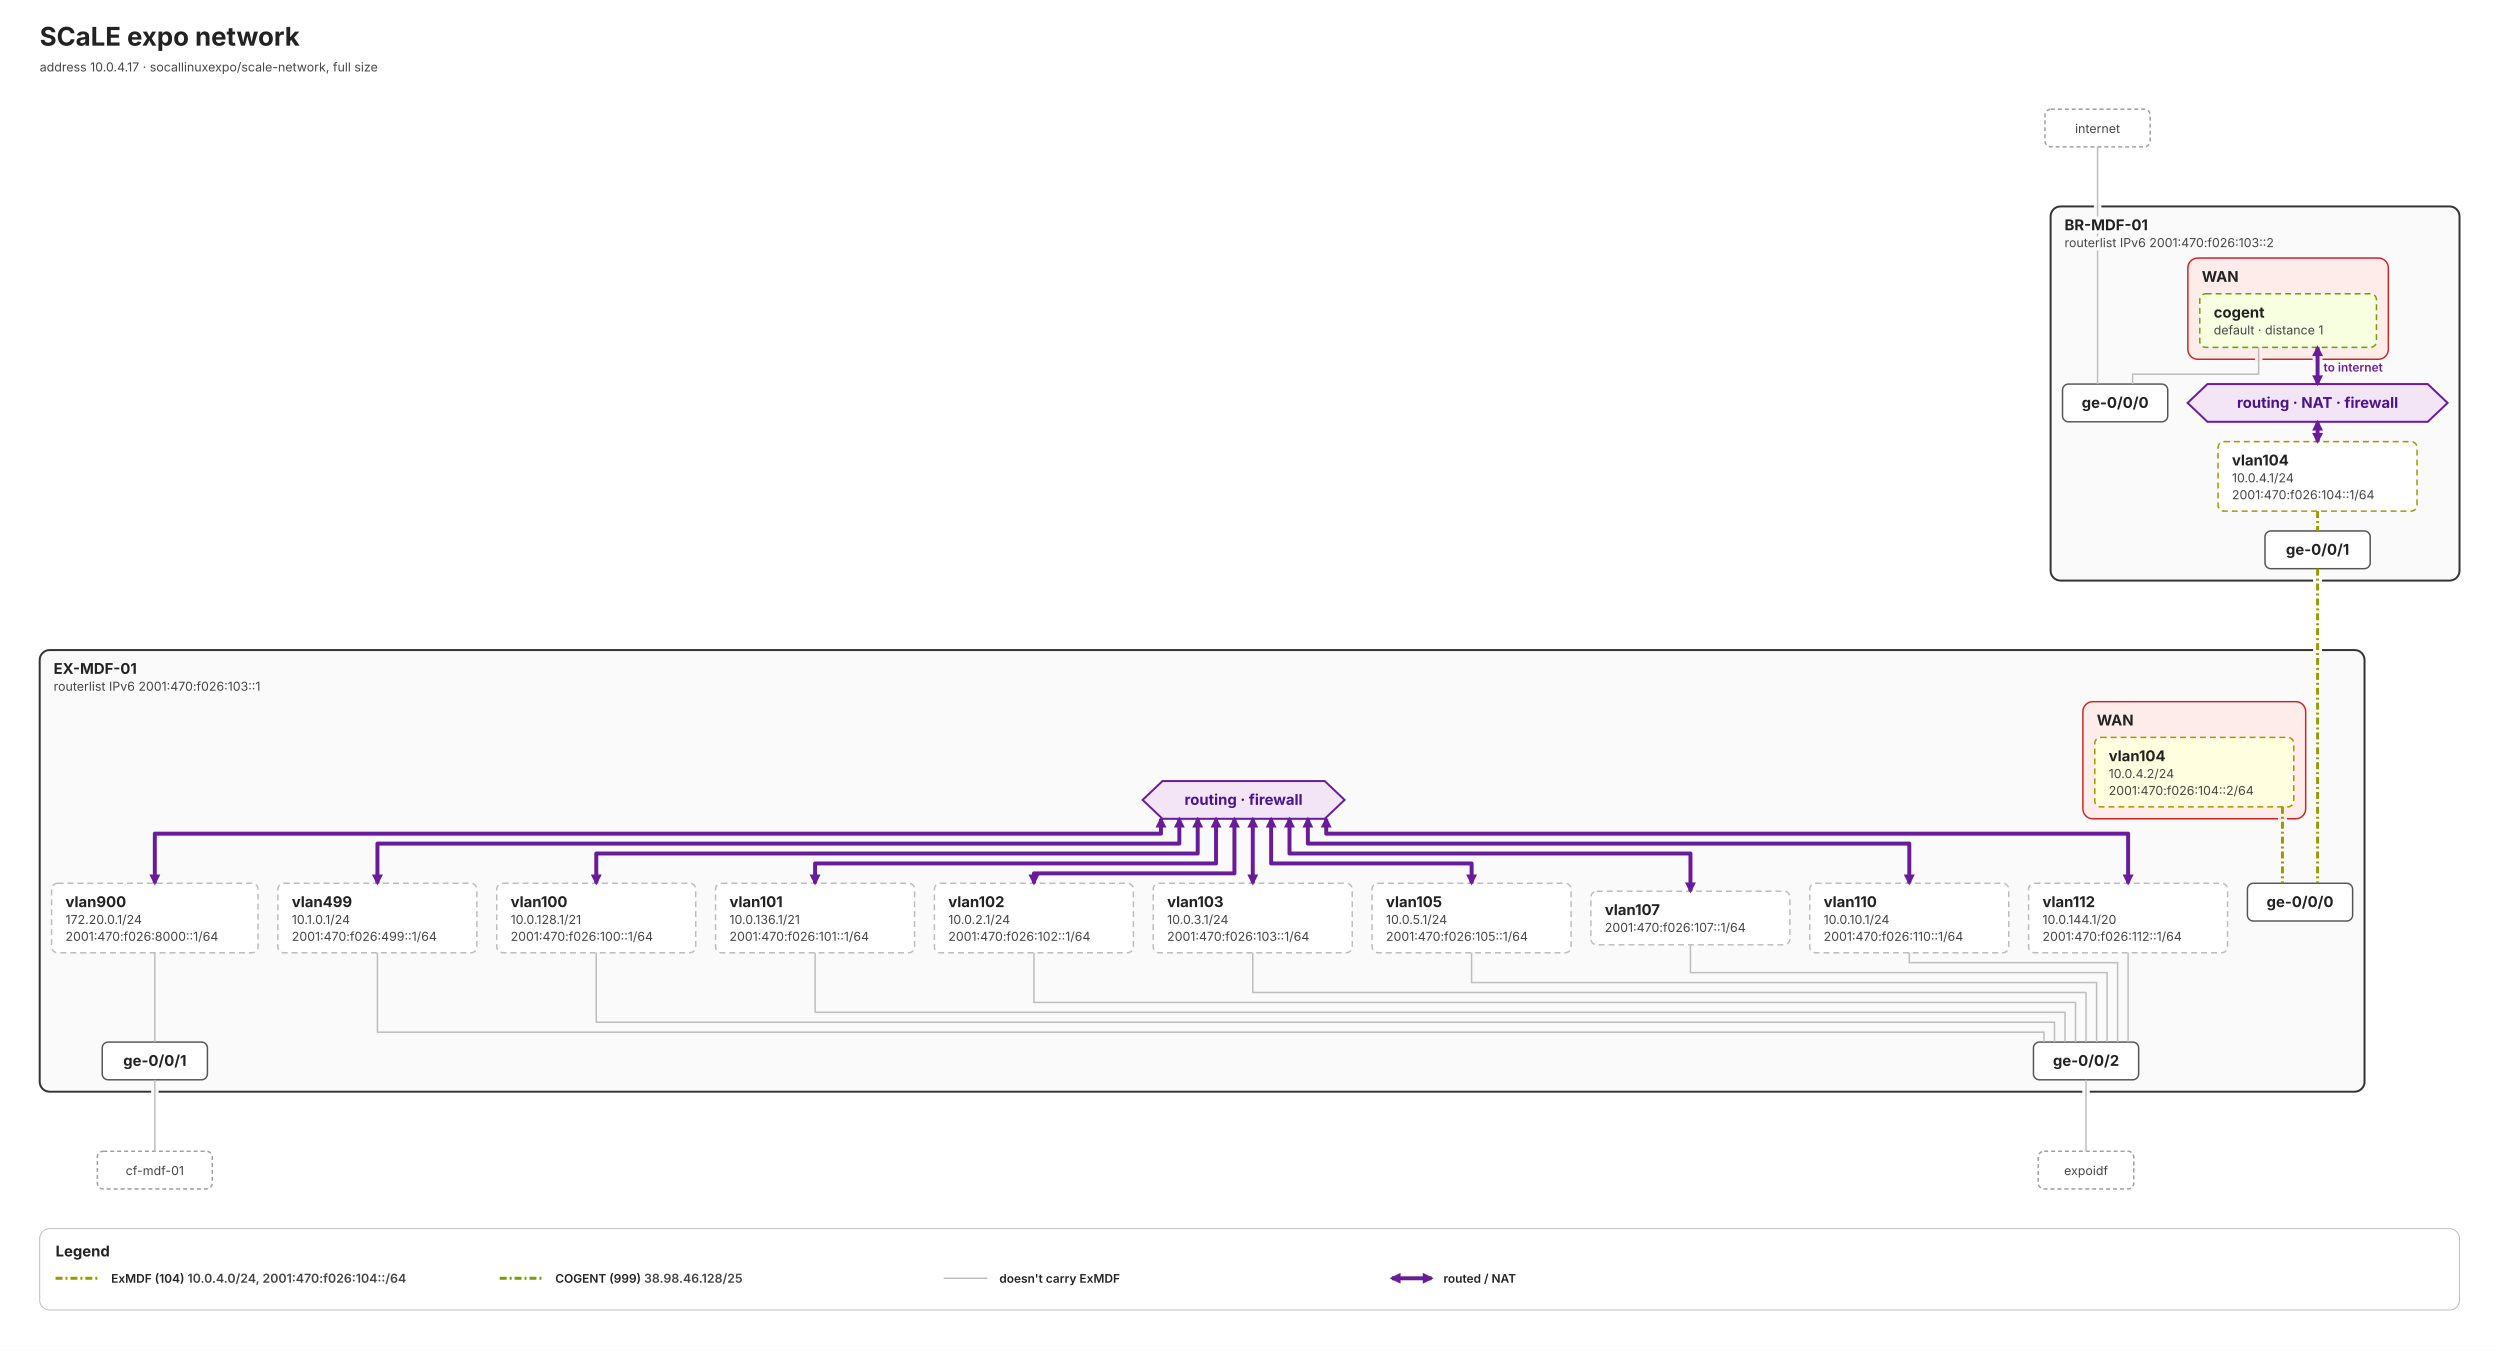
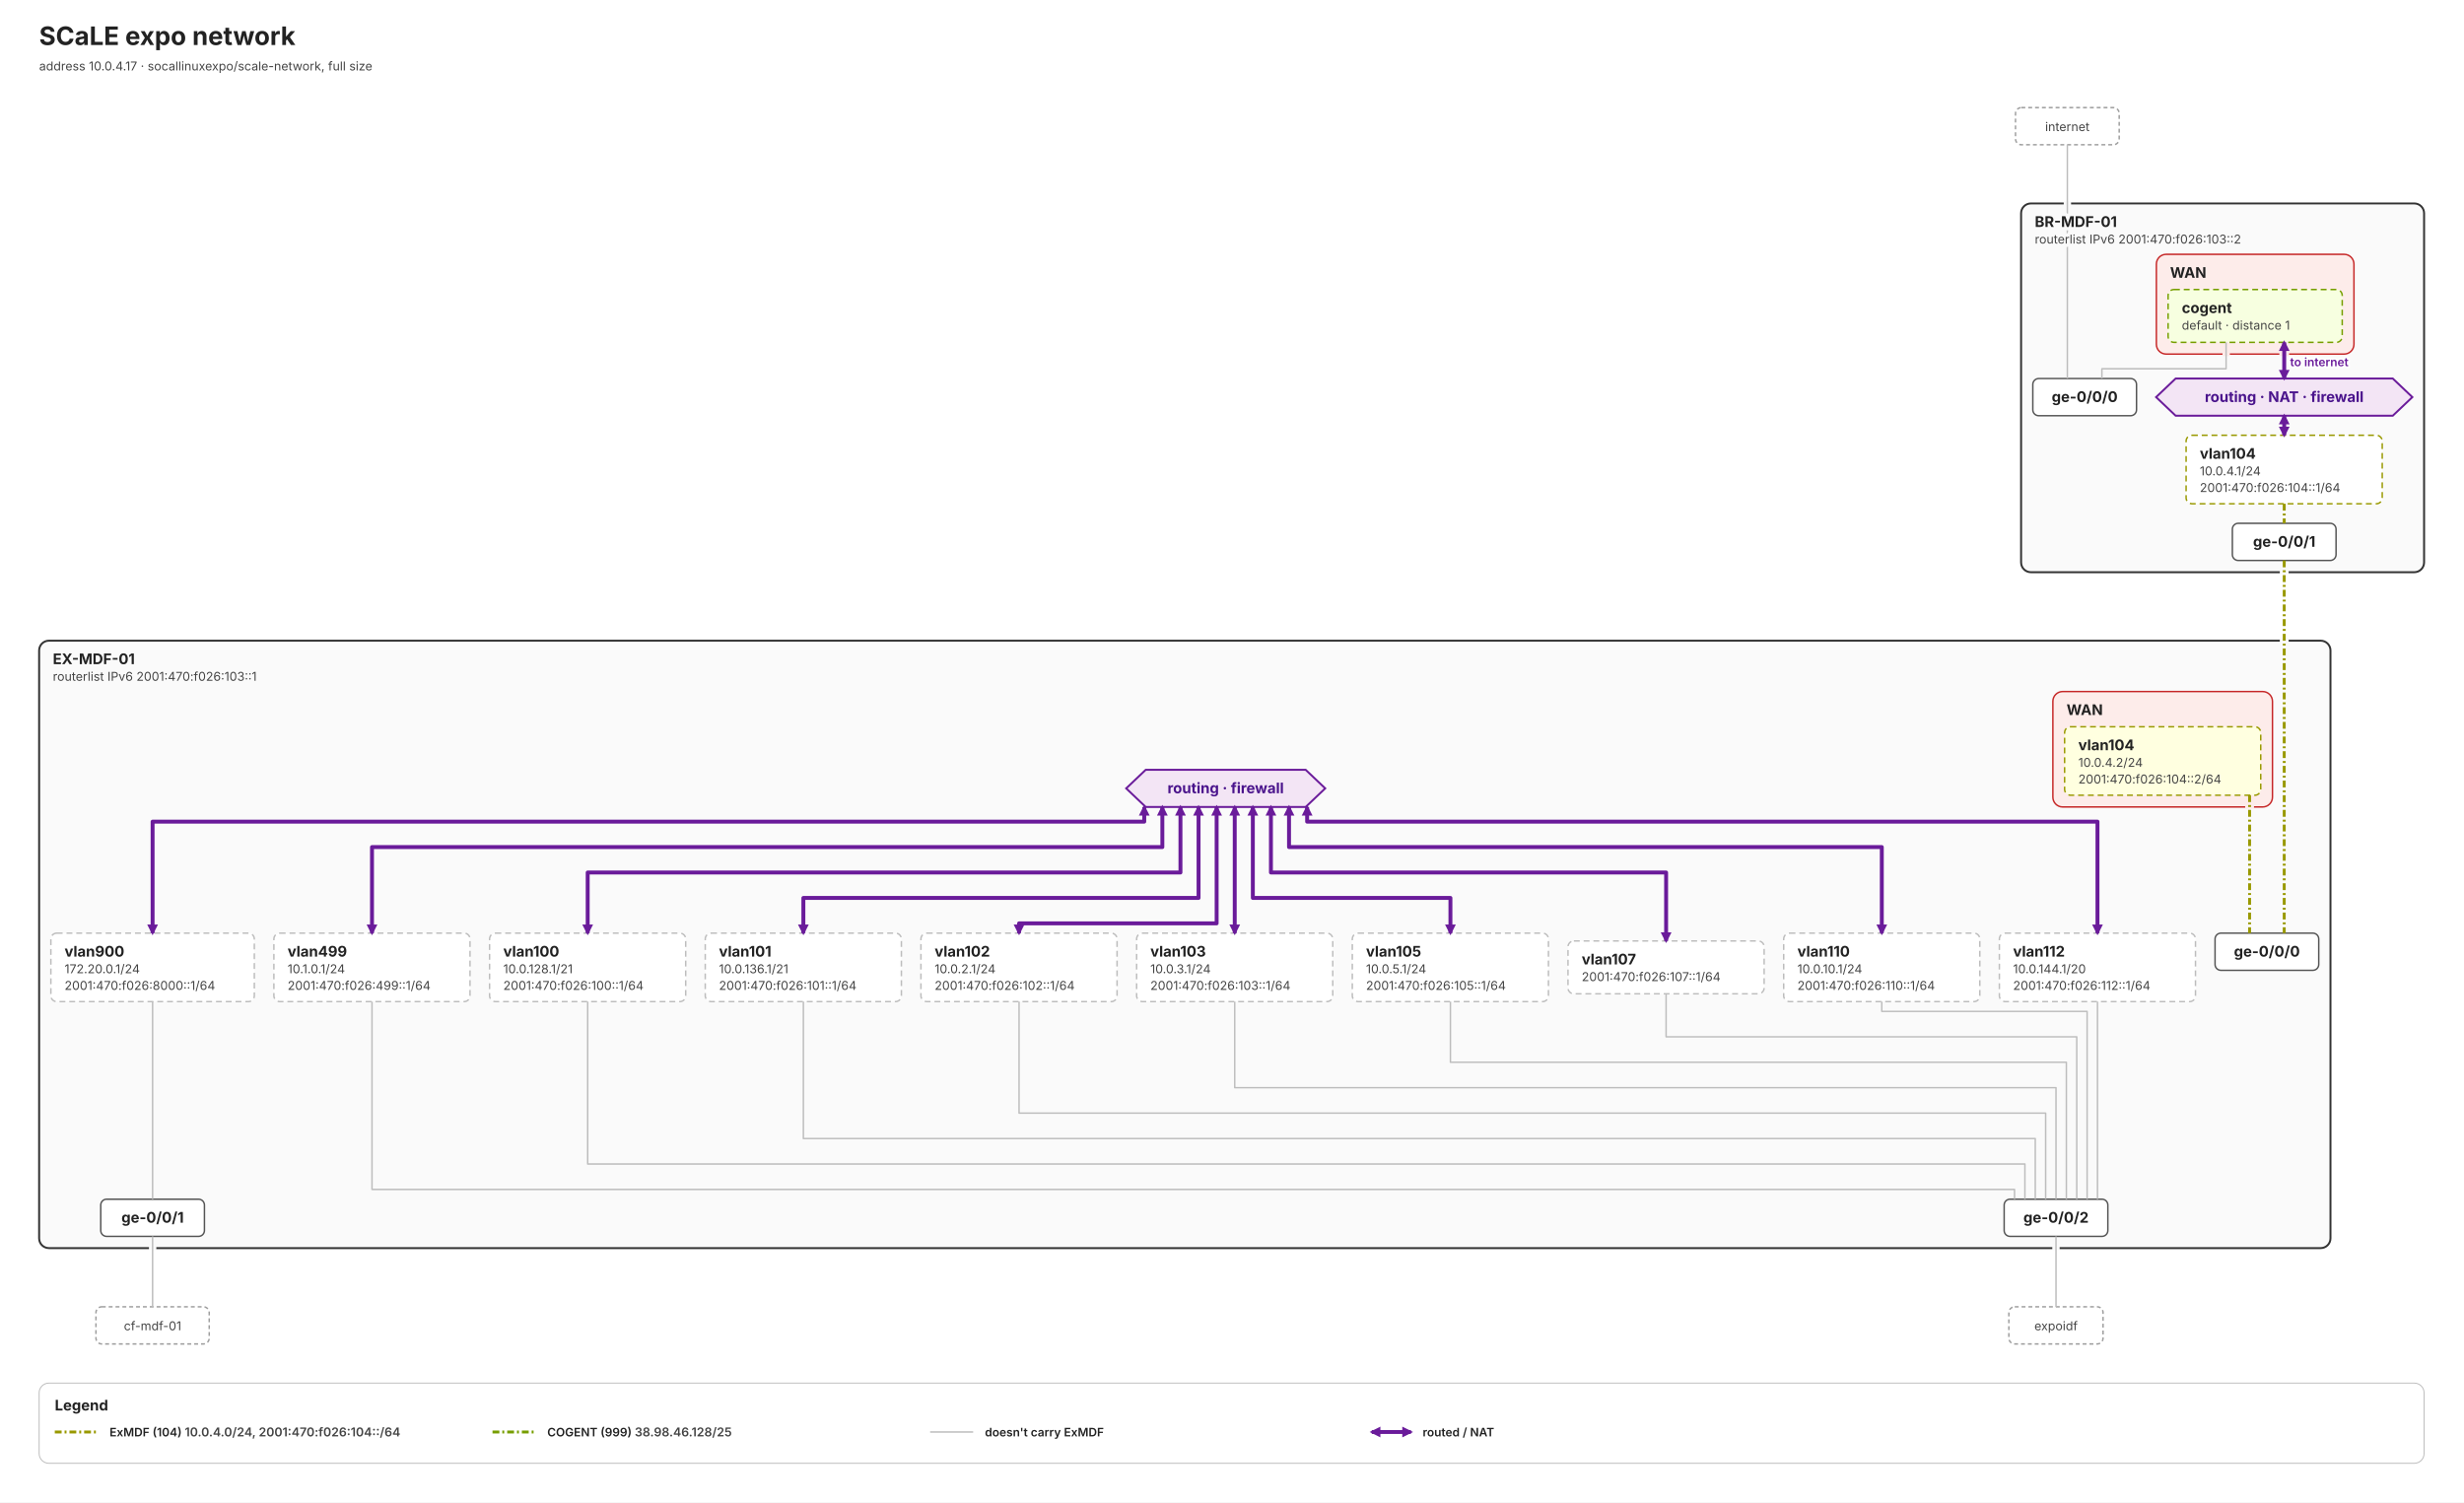
- <svg xmlns="http://www.w3.org/2000/svg" width="2519" height="1360" viewBox="0 0 2519 1360" font-family="Inter, 'DejaVu Sans', Arial, sans-serif" font-size="14" fill="#222">
+ <svg xmlns="http://www.w3.org/2000/svg" width="2519" height="1536" viewBox="0 0 2519 1536" font-family="Inter, 'DejaVu Sans', Arial, sans-serif" font-size="14" fill="#222">
  <defs>
    <marker id="ap" viewBox="0 0 10 10" refX="8" refY="5" markerWidth="2.75" markerHeight="2.75" orient="auto-start-reverse">
      <path d="M0,0 L10,5 L0,10 z" fill="#6A1B9A" />
    </marker>
    <marker id="ab" viewBox="0 0 10 10" refX="9" refY="5" markerWidth="5.5" markerHeight="5.5" orient="auto">
      <path d="M0,0 L10,5 L0,10 z" fill="#1565C0" />
    </marker>
    <style>.h{font-weight:700;font-size:15px}.s{font-size:12.5px;fill:#444}.t{font-size:12px;font-weight:600}</style>
  </defs>
-   <rect width="2519" height="1360" fill="#fff" />
+   <rect width="2519" height="1536" fill="#fff" />
  <text x="40" y="46" font-size="26" font-weight="700">SCaLE expo network</text>
  <text x="40" y="72" class="s" font-size="14">address 10.0.4.17 · socallinuxexpo/scale-network, full size</text>
  <rect x="2060.5" y="110" width="106" height="38" rx="6" fill="#fff" stroke="#9E9E9E" stroke-width="1.5" stroke-dasharray="4 3" />
  <rect x="2066.2" y="208" width="412" height="377" rx="10" fill="#FAFAFA" stroke="#333" stroke-width="2" />
  <rect x="2109.8" y="206" width="7.5" height="4" fill="#FAFAFA" />
  <rect x="2330.7" y="583" width="9" height="4" fill="#FAFAFA" />
  <rect x="2204.5" y="260" width="202" height="102" rx="10" fill="#FDECEA" stroke="#C62828" stroke-width="1.5" />
  <rect x="2272.1" y="360" width="7.5" height="4" fill="#FDECEA" />
  <rect x="2330.2" y="360" width="10" height="4" fill="#FDECEA" />
  <rect x="2216.5" y="296" width="178" height="54" rx="6" fill="#F7FFE0" stroke="#779E00" stroke-width="1.5" stroke-dasharray="6 4" />
  <polygon points="2204.2,406 2224.2,387 2446.2,387 2466.2,406 2446.2,425 2224.2,425" fill="#F3E5F5" stroke="#6A1B9A" stroke-width="2" />
  <rect x="2078.2" y="387" width="106" height="38" rx="6" fill="#fff" stroke="#555" stroke-width="1.5" />
  <rect x="2282.2" y="535" width="106" height="38" rx="6" fill="#fff" stroke="#555" stroke-width="1.5" />
  <rect x="2234.9" y="445" width="200.5" height="70" rx="6" fill="#fff" stroke="#999900" stroke-width="1.5" stroke-dasharray="6 4" />
-   <rect x="40" y="655" width="2342.5" height="445" rx="10" fill="#FAFAFA" stroke="#333" stroke-width="2" />
+   <rect x="40" y="655" width="2342.5" height="621" rx="10" fill="#FAFAFA" stroke="#333" stroke-width="2" />
  <rect x="2330.7" y="653" width="9" height="4" fill="#FAFAFA" />
-   <rect x="152.3" y="1098" width="7.5" height="4" fill="#FAFAFA" />
-   <rect x="2098.1" y="1098" width="7.5" height="4" fill="#FAFAFA" />
+   <rect x="152.3" y="1274" width="7.5" height="4" fill="#FAFAFA" />
+   <rect x="2098.1" y="1274" width="7.5" height="4" fill="#FAFAFA" />
  <rect x="2098.7" y="707" width="224.5" height="118" rx="10" fill="#FDECEA" stroke="#C62828" stroke-width="1.5" />
  <rect x="2295.3" y="823" width="9" height="4" fill="#FDECEA" />
  <rect x="2110.7" y="743" width="200.5" height="70" rx="6" fill="#FFFFE0" stroke="#999900" stroke-width="1.5" stroke-dasharray="6 4" />
  <polygon points="1151.3,806 1171.3,787 1334.8,787 1354.8,806 1334.8,825 1171.3,825" fill="#F3E5F5" stroke="#6A1B9A" stroke-width="2" />
-   <rect x="2264.5" y="890" width="106" height="38" rx="6" fill="#fff" stroke="#555" stroke-width="1.5" />
-   <rect x="103" y="1050" width="106" height="38" rx="6" fill="#fff" stroke="#555" stroke-width="1.5" />
-   <rect x="2048.9" y="1050" width="106" height="38" rx="6" fill="#fff" stroke="#555" stroke-width="1.5" />
-   <rect x="52" y="890" width="208" height="70" rx="6" fill="#fff" stroke="#BDBDBD" stroke-width="1.5" stroke-dasharray="6 4" />
-   <rect x="1162" y="890" width="200.5" height="70" rx="6" fill="#fff" stroke="#BDBDBD" stroke-width="1.5" stroke-dasharray="6 4" />
-   <rect x="500.5" y="890" width="200.5" height="70" rx="6" fill="#fff" stroke="#BDBDBD" stroke-width="1.5" stroke-dasharray="6 4" />
-   <rect x="721" y="890" width="200.5" height="70" rx="6" fill="#fff" stroke="#BDBDBD" stroke-width="1.5" stroke-dasharray="6 4" />
-   <rect x="1823.5" y="890" width="200.5" height="70" rx="6" fill="#fff" stroke="#BDBDBD" stroke-width="1.5" stroke-dasharray="6 4" />
-   <rect x="941.5" y="890" width="200.5" height="70" rx="6" fill="#fff" stroke="#BDBDBD" stroke-width="1.5" stroke-dasharray="6 4" />
-   <rect x="1382.5" y="890" width="200.5" height="70" rx="6" fill="#fff" stroke="#BDBDBD" stroke-width="1.5" stroke-dasharray="6 4" />
-   <rect x="1603" y="898" width="200.5" height="54" rx="6" fill="#fff" stroke="#BDBDBD" stroke-width="1.5" stroke-dasharray="6 4" />
-   <rect x="2044" y="890" width="200.5" height="70" rx="6" fill="#fff" stroke="#BDBDBD" stroke-width="1.5" stroke-dasharray="6 4" />
-   <rect x="280" y="890" width="200.5" height="70" rx="6" fill="#fff" stroke="#BDBDBD" stroke-width="1.5" stroke-dasharray="6 4" />
-   <rect x="98.1" y="1160" width="115.8" height="38" rx="6" fill="#fff" stroke="#9E9E9E" stroke-width="1.5" stroke-dasharray="4 3" />
-   <rect x="2053.7" y="1160" width="96.3" height="38" rx="6" fill="#fff" stroke="#9E9E9E" stroke-width="1.5" stroke-dasharray="4 3" />
+   <rect x="2264.5" y="954" width="106" height="38" rx="6" fill="#fff" stroke="#555" stroke-width="1.5" />
+   <rect x="103" y="1226" width="106" height="38" rx="6" fill="#fff" stroke="#555" stroke-width="1.5" />
+   <rect x="2048.9" y="1226" width="106" height="38" rx="6" fill="#fff" stroke="#555" stroke-width="1.5" />
+   <rect x="52" y="954" width="208" height="70" rx="6" fill="#fff" stroke="#BDBDBD" stroke-width="1.5" stroke-dasharray="6 4" />
+   <rect x="1162" y="954" width="200.5" height="70" rx="6" fill="#fff" stroke="#BDBDBD" stroke-width="1.5" stroke-dasharray="6 4" />
+   <rect x="500.5" y="954" width="200.5" height="70" rx="6" fill="#fff" stroke="#BDBDBD" stroke-width="1.5" stroke-dasharray="6 4" />
+   <rect x="721" y="954" width="200.5" height="70" rx="6" fill="#fff" stroke="#BDBDBD" stroke-width="1.5" stroke-dasharray="6 4" />
+   <rect x="1823.5" y="954" width="200.5" height="70" rx="6" fill="#fff" stroke="#BDBDBD" stroke-width="1.5" stroke-dasharray="6 4" />
+   <rect x="941.5" y="954" width="200.5" height="70" rx="6" fill="#fff" stroke="#BDBDBD" stroke-width="1.5" stroke-dasharray="6 4" />
+   <rect x="1382.5" y="954" width="200.5" height="70" rx="6" fill="#fff" stroke="#BDBDBD" stroke-width="1.5" stroke-dasharray="6 4" />
+   <rect x="1603" y="962" width="200.5" height="54" rx="6" fill="#fff" stroke="#BDBDBD" stroke-width="1.5" stroke-dasharray="6 4" />
+   <rect x="2044" y="954" width="200.5" height="70" rx="6" fill="#fff" stroke="#BDBDBD" stroke-width="1.5" stroke-dasharray="6 4" />
+   <rect x="280" y="954" width="200.5" height="70" rx="6" fill="#fff" stroke="#BDBDBD" stroke-width="1.5" stroke-dasharray="6 4" />
+   <rect x="98.1" y="1336" width="115.8" height="38" rx="6" fill="#fff" stroke="#9E9E9E" stroke-width="1.5" stroke-dasharray="4 3" />
+   <rect x="2053.7" y="1336" width="96.3" height="38" rx="6" fill="#fff" stroke="#9E9E9E" stroke-width="1.5" stroke-dasharray="4 3" />
  <path d="M2113.5,148 L2113.5,387" fill="none" stroke="#BDBDBD" stroke-width="1.5" stroke-linejoin="round" />
-   <path d="M156,1088 L156,1160" fill="none" stroke="#BDBDBD" stroke-width="1.5" stroke-linejoin="round" />
-   <path d="M2101.9,1088 L2101.9,1160" fill="none" stroke="#BDBDBD" stroke-width="1.5" stroke-linejoin="round" />
+   <path d="M156,1264 L156,1336" fill="none" stroke="#BDBDBD" stroke-width="1.5" stroke-linejoin="round" />
+   <path d="M2101.9,1264 L2101.9,1336" fill="none" stroke="#BDBDBD" stroke-width="1.5" stroke-linejoin="round" />
  <path d="M2275.8,350 L2275.8,377 L2148.8,377 L2148.8,387" fill="none" stroke="#BDBDBD" stroke-width="1.5" stroke-linejoin="round" />
-   <path d="M156,960 L156,1050" fill="none" stroke="#BDBDBD" stroke-width="1.5" stroke-linejoin="round" />
-   <path d="M1262.3,960 L1262.3,1000 L2101.9,1000 L2101.9,1050" fill="none" stroke="#BDBDBD" stroke-width="1.5" stroke-linejoin="round" />
-   <path d="M600.8,960 L600.8,1030 L2070.1,1030 L2070.1,1050" fill="none" stroke="#BDBDBD" stroke-width="1.5" stroke-linejoin="round" />
-   <path d="M821.3,960 L821.3,1020 L2080.7,1020 L2080.7,1050" fill="none" stroke="#BDBDBD" stroke-width="1.5" stroke-linejoin="round" />
-   <path d="M1923.8,960 L1923.8,970 L2133.7,970 L2133.7,1050" fill="none" stroke="#BDBDBD" stroke-width="1.5" stroke-linejoin="round" />
-   <path d="M1041.8,960 L1041.8,1010 L2091.3,1010 L2091.3,1050" fill="none" stroke="#BDBDBD" stroke-width="1.5" stroke-linejoin="round" />
-   <path d="M1482.8,960 L1482.8,990 L2112.5,990 L2112.5,1050" fill="none" stroke="#BDBDBD" stroke-width="1.5" stroke-linejoin="round" />
-   <path d="M1703.3,952 L1703.3,980 L2123.1,980 L2123.1,1050" fill="none" stroke="#BDBDBD" stroke-width="1.5" stroke-linejoin="round" />
-   <path d="M2144.3,960 L2144.3,1050" fill="none" stroke="#BDBDBD" stroke-width="1.5" stroke-linejoin="round" />
-   <path d="M380.3,960 L380.3,1040 L2059.5,1040 L2059.5,1050" fill="none" stroke="#BDBDBD" stroke-width="1.5" stroke-linejoin="round" />
-   <path d="M2335.2,573 L2335.2,890" fill="none" stroke="#999900" stroke-width="3" stroke-dasharray="7 3 2 3" stroke-linejoin="round" />
+   <path d="M156,1024 L156,1226" fill="none" stroke="#BDBDBD" stroke-width="1.5" stroke-linejoin="round" />
+   <path d="M1262.3,1024 L1262.3,1112 L2101.9,1112 L2101.9,1226" fill="none" stroke="#BDBDBD" stroke-width="1.5" stroke-linejoin="round" />
+   <path d="M600.8,1024 L600.8,1190 L2070.1,1190 L2070.1,1226" fill="none" stroke="#BDBDBD" stroke-width="1.5" stroke-linejoin="round" />
+   <path d="M821.3,1024 L821.3,1164 L2080.7,1164 L2080.7,1226" fill="none" stroke="#BDBDBD" stroke-width="1.5" stroke-linejoin="round" />
+   <path d="M1923.8,1024 L1923.8,1034 L2133.7,1034 L2133.7,1226" fill="none" stroke="#BDBDBD" stroke-width="1.5" stroke-linejoin="round" />
+   <path d="M1041.8,1024 L1041.8,1138 L2091.3,1138 L2091.3,1226" fill="none" stroke="#BDBDBD" stroke-width="1.5" stroke-linejoin="round" />
+   <path d="M1482.8,1024 L1482.8,1086 L2112.5,1086 L2112.5,1226" fill="none" stroke="#BDBDBD" stroke-width="1.5" stroke-linejoin="round" />
+   <path d="M1703.3,1016 L1703.3,1060 L2123.1,1060 L2123.1,1226" fill="none" stroke="#BDBDBD" stroke-width="1.5" stroke-linejoin="round" />
+   <path d="M2144.3,1024 L2144.3,1226" fill="none" stroke="#BDBDBD" stroke-width="1.5" stroke-linejoin="round" />
+   <path d="M380.3,1024 L380.3,1216 L2059.5,1216 L2059.5,1226" fill="none" stroke="#BDBDBD" stroke-width="1.5" stroke-linejoin="round" />
+   <path d="M2335.2,573 L2335.2,954" fill="none" stroke="#999900" stroke-width="3" stroke-dasharray="7 3 2 3" stroke-linejoin="round" />
  <path d="M2335.2,515 L2335.2,535" fill="none" stroke="#999900" stroke-width="3" stroke-dasharray="7 3 2 3" stroke-linejoin="round" />
-   <path d="M2299.8,813 L2299.8,890" fill="none" stroke="#999900" stroke-width="3" stroke-dasharray="7 3 2 3" stroke-linejoin="round" />
+   <path d="M2299.8,813 L2299.8,954" fill="none" stroke="#999900" stroke-width="3" stroke-dasharray="7 3 2 3" stroke-linejoin="round" />
  <path d="M2335.2,350 L2335.2,387" fill="none" stroke="#6A1B9A" stroke-width="4" stroke-linejoin="round" marker-start="url(#ap)" marker-end="url(#ap)" />
  <path d="M2335.2,425 L2335.2,445" fill="none" stroke="#6A1B9A" stroke-width="4" stroke-linejoin="round" marker-start="url(#ap)" marker-end="url(#ap)" />
-   <path d="M1169.8,825 L1169.8,840 L156,840 L156,890" fill="none" stroke="#6A1B9A" stroke-width="4" stroke-linejoin="round" marker-start="url(#ap)" marker-end="url(#ap)" />
-   <path d="M1262.3,825 L1262.3,890" fill="none" stroke="#6A1B9A" stroke-width="4" stroke-linejoin="round" marker-start="url(#ap)" marker-end="url(#ap)" />
-   <path d="M1206.8,825 L1206.8,860 L600.8,860 L600.8,890" fill="none" stroke="#6A1B9A" stroke-width="4" stroke-linejoin="round" marker-start="url(#ap)" marker-end="url(#ap)" />
-   <path d="M1225.3,825 L1225.3,870 L821.3,870 L821.3,890" fill="none" stroke="#6A1B9A" stroke-width="4" stroke-linejoin="round" marker-start="url(#ap)" marker-end="url(#ap)" />
-   <path d="M1317.8,825 L1317.8,850 L1923.8,850 L1923.8,890" fill="none" stroke="#6A1B9A" stroke-width="4" stroke-linejoin="round" marker-start="url(#ap)" marker-end="url(#ap)" />
-   <path d="M1243.8,825 L1243.8,880 L1041.8,880 L1041.8,890" fill="none" stroke="#6A1B9A" stroke-width="4" stroke-linejoin="round" marker-start="url(#ap)" marker-end="url(#ap)" />
-   <path d="M1280.8,825 L1280.8,870 L1482.8,870 L1482.8,890" fill="none" stroke="#6A1B9A" stroke-width="4" stroke-linejoin="round" marker-start="url(#ap)" marker-end="url(#ap)" />
-   <path d="M1299.3,825 L1299.3,860 L1703.3,860 L1703.3,898" fill="none" stroke="#6A1B9A" stroke-width="4" stroke-linejoin="round" marker-start="url(#ap)" marker-end="url(#ap)" />
-   <path d="M1336.3,825 L1336.3,840 L2144.3,840 L2144.3,890" fill="none" stroke="#6A1B9A" stroke-width="4" stroke-linejoin="round" marker-start="url(#ap)" marker-end="url(#ap)" />
-   <path d="M1188.3,825 L1188.3,850 L380.3,850 L380.3,890" fill="none" stroke="#6A1B9A" stroke-width="4" stroke-linejoin="round" marker-start="url(#ap)" marker-end="url(#ap)" />
+   <path d="M1169.8,825 L1169.8,840 L156,840 L156,954" fill="none" stroke="#6A1B9A" stroke-width="4" stroke-linejoin="round" marker-start="url(#ap)" marker-end="url(#ap)" />
+   <path d="M1262.3,825 L1262.3,954" fill="none" stroke="#6A1B9A" stroke-width="4" stroke-linejoin="round" marker-start="url(#ap)" marker-end="url(#ap)" />
+   <path d="M1206.8,825 L1206.8,892 L600.8,892 L600.8,954" fill="none" stroke="#6A1B9A" stroke-width="4" stroke-linejoin="round" marker-start="url(#ap)" marker-end="url(#ap)" />
+   <path d="M1225.3,825 L1225.3,918 L821.3,918 L821.3,954" fill="none" stroke="#6A1B9A" stroke-width="4" stroke-linejoin="round" marker-start="url(#ap)" marker-end="url(#ap)" />
+   <path d="M1317.8,825 L1317.8,866 L1923.8,866 L1923.8,954" fill="none" stroke="#6A1B9A" stroke-width="4" stroke-linejoin="round" marker-start="url(#ap)" marker-end="url(#ap)" />
+   <path d="M1243.8,825 L1243.8,944 L1041.8,944 L1041.8,954" fill="none" stroke="#6A1B9A" stroke-width="4" stroke-linejoin="round" marker-start="url(#ap)" marker-end="url(#ap)" />
+   <path d="M1280.8,825 L1280.8,918 L1482.8,918 L1482.8,954" fill="none" stroke="#6A1B9A" stroke-width="4" stroke-linejoin="round" marker-start="url(#ap)" marker-end="url(#ap)" />
+   <path d="M1299.3,825 L1299.3,892 L1703.3,892 L1703.3,962" fill="none" stroke="#6A1B9A" stroke-width="4" stroke-linejoin="round" marker-start="url(#ap)" marker-end="url(#ap)" />
+   <path d="M1336.3,825 L1336.3,840 L2144.3,840 L2144.3,954" fill="none" stroke="#6A1B9A" stroke-width="4" stroke-linejoin="round" marker-start="url(#ap)" marker-end="url(#ap)" />
+   <path d="M1188.3,825 L1188.3,866 L380.3,866 L380.3,954" fill="none" stroke="#6A1B9A" stroke-width="4" stroke-linejoin="round" marker-start="url(#ap)" marker-end="url(#ap)" />
  <text x="2113.5" y="134" class="s" text-anchor="middle" stroke="#fff" stroke-width="3" stroke-linejoin="round" paint-order="stroke">internet</text>
  <text x="2080.2" y="232" class="h" stroke="#FAFAFA" stroke-width="7" stroke-linejoin="round" paint-order="stroke">BR-MDF-01</text>
  <text x="2080.2" y="249" class="s" stroke="#FAFAFA" stroke-width="7" stroke-linejoin="round" paint-order="stroke">routerlist IPv6 2001:470:f026:103::2</text>
  <text x="2218.5" y="284" class="h" stroke="#FDECEA" stroke-width="7" stroke-linejoin="round" paint-order="stroke">WAN</text>
  <text x="2230.5" y="320" class="h" stroke="#F7FFE0" stroke-width="3" stroke-linejoin="round" paint-order="stroke">cogent</text>
  <text x="2230.5" y="337" class="s" stroke="#F7FFE0" stroke-width="3" stroke-linejoin="round" paint-order="stroke">default · distance 1</text>
  <text x="2335.2" y="411" class="h" text-anchor="middle" fill="#4A148C" stroke="#F3E5F5" stroke-width="3" stroke-linejoin="round" paint-order="stroke">routing · NAT · firewall</text>
  <text x="2131.2" y="411" class="h" text-anchor="middle" stroke="#fff" stroke-width="3" stroke-linejoin="round" paint-order="stroke">ge-0/0/0</text>
  <text x="2335.2" y="559" class="h" text-anchor="middle" stroke="#fff" stroke-width="3" stroke-linejoin="round" paint-order="stroke">ge-0/0/1</text>
  <text x="2248.9" y="469" class="h" stroke="#fff" stroke-width="3" stroke-linejoin="round" paint-order="stroke">vlan104</text>
  <text x="2248.9" y="486" class="s" stroke="#fff" stroke-width="3" stroke-linejoin="round" paint-order="stroke">10.0.4.1/24</text>
  <text x="2248.9" y="503" class="s" stroke="#fff" stroke-width="3" stroke-linejoin="round" paint-order="stroke">2001:470:f026:104::1/64</text>
  <text x="54" y="679" class="h" stroke="#FAFAFA" stroke-width="7" stroke-linejoin="round" paint-order="stroke">EX-MDF-01</text>
  <text x="54" y="696" class="s" stroke="#FAFAFA" stroke-width="7" stroke-linejoin="round" paint-order="stroke">routerlist IPv6 2001:470:f026:103::1</text>
  <text x="2112.7" y="731" class="h" stroke="#FDECEA" stroke-width="7" stroke-linejoin="round" paint-order="stroke">WAN</text>
  <text x="2124.7" y="767" class="h" stroke="#FFFFE0" stroke-width="3" stroke-linejoin="round" paint-order="stroke">vlan104</text>
  <text x="2124.7" y="784" class="s" stroke="#FFFFE0" stroke-width="3" stroke-linejoin="round" paint-order="stroke">10.0.4.2/24</text>
  <text x="2124.7" y="801" class="s" stroke="#FFFFE0" stroke-width="3" stroke-linejoin="round" paint-order="stroke">2001:470:f026:104::2/64</text>
  <text x="1253" y="811" class="h" text-anchor="middle" fill="#4A148C" stroke="#F3E5F5" stroke-width="3" stroke-linejoin="round" paint-order="stroke">routing · firewall</text>
-   <text x="2317.5" y="914" class="h" text-anchor="middle" stroke="#fff" stroke-width="3" stroke-linejoin="round" paint-order="stroke">ge-0/0/0</text>
-   <text x="156" y="1074" class="h" text-anchor="middle" stroke="#fff" stroke-width="3" stroke-linejoin="round" paint-order="stroke">ge-0/0/1</text>
-   <text x="2101.9" y="1074" class="h" text-anchor="middle" stroke="#fff" stroke-width="3" stroke-linejoin="round" paint-order="stroke">ge-0/0/2</text>
-   <text x="66" y="914" class="h" stroke="#fff" stroke-width="3" stroke-linejoin="round" paint-order="stroke">vlan900</text>
-   <text x="66" y="931" class="s" stroke="#fff" stroke-width="3" stroke-linejoin="round" paint-order="stroke">172.20.0.1/24</text>
-   <text x="66" y="948" class="s" stroke="#fff" stroke-width="3" stroke-linejoin="round" paint-order="stroke">2001:470:f026:8000::1/64</text>
-   <text x="1176" y="914" class="h" stroke="#fff" stroke-width="3" stroke-linejoin="round" paint-order="stroke">vlan103</text>
-   <text x="1176" y="931" class="s" stroke="#fff" stroke-width="3" stroke-linejoin="round" paint-order="stroke">10.0.3.1/24</text>
-   <text x="1176" y="948" class="s" stroke="#fff" stroke-width="3" stroke-linejoin="round" paint-order="stroke">2001:470:f026:103::1/64</text>
-   <text x="514.5" y="914" class="h" stroke="#fff" stroke-width="3" stroke-linejoin="round" paint-order="stroke">vlan100</text>
-   <text x="514.5" y="931" class="s" stroke="#fff" stroke-width="3" stroke-linejoin="round" paint-order="stroke">10.0.128.1/21</text>
-   <text x="514.5" y="948" class="s" stroke="#fff" stroke-width="3" stroke-linejoin="round" paint-order="stroke">2001:470:f026:100::1/64</text>
-   <text x="735" y="914" class="h" stroke="#fff" stroke-width="3" stroke-linejoin="round" paint-order="stroke">vlan101</text>
-   <text x="735" y="931" class="s" stroke="#fff" stroke-width="3" stroke-linejoin="round" paint-order="stroke">10.0.136.1/21</text>
-   <text x="735" y="948" class="s" stroke="#fff" stroke-width="3" stroke-linejoin="round" paint-order="stroke">2001:470:f026:101::1/64</text>
-   <text x="1837.5" y="914" class="h" stroke="#fff" stroke-width="3" stroke-linejoin="round" paint-order="stroke">vlan110</text>
-   <text x="1837.5" y="931" class="s" stroke="#fff" stroke-width="3" stroke-linejoin="round" paint-order="stroke">10.0.10.1/24</text>
-   <text x="1837.5" y="948" class="s" stroke="#fff" stroke-width="3" stroke-linejoin="round" paint-order="stroke">2001:470:f026:110::1/64</text>
-   <text x="955.5" y="914" class="h" stroke="#fff" stroke-width="3" stroke-linejoin="round" paint-order="stroke">vlan102</text>
-   <text x="955.5" y="931" class="s" stroke="#fff" stroke-width="3" stroke-linejoin="round" paint-order="stroke">10.0.2.1/24</text>
-   <text x="955.5" y="948" class="s" stroke="#fff" stroke-width="3" stroke-linejoin="round" paint-order="stroke">2001:470:f026:102::1/64</text>
-   <text x="1396.5" y="914" class="h" stroke="#fff" stroke-width="3" stroke-linejoin="round" paint-order="stroke">vlan105</text>
-   <text x="1396.5" y="931" class="s" stroke="#fff" stroke-width="3" stroke-linejoin="round" paint-order="stroke">10.0.5.1/24</text>
-   <text x="1396.5" y="948" class="s" stroke="#fff" stroke-width="3" stroke-linejoin="round" paint-order="stroke">2001:470:f026:105::1/64</text>
-   <text x="1617" y="922" class="h" stroke="#fff" stroke-width="3" stroke-linejoin="round" paint-order="stroke">vlan107</text>
-   <text x="1617" y="939" class="s" stroke="#fff" stroke-width="3" stroke-linejoin="round" paint-order="stroke">2001:470:f026:107::1/64</text>
-   <text x="2058" y="914" class="h" stroke="#fff" stroke-width="3" stroke-linejoin="round" paint-order="stroke">vlan112</text>
-   <text x="2058" y="931" class="s" stroke="#fff" stroke-width="3" stroke-linejoin="round" paint-order="stroke">10.0.144.1/20</text>
-   <text x="2058" y="948" class="s" stroke="#fff" stroke-width="3" stroke-linejoin="round" paint-order="stroke">2001:470:f026:112::1/64</text>
-   <text x="294" y="914" class="h" stroke="#fff" stroke-width="3" stroke-linejoin="round" paint-order="stroke">vlan499</text>
-   <text x="294" y="931" class="s" stroke="#fff" stroke-width="3" stroke-linejoin="round" paint-order="stroke">10.1.0.1/24</text>
-   <text x="294" y="948" class="s" stroke="#fff" stroke-width="3" stroke-linejoin="round" paint-order="stroke">2001:470:f026:499::1/64</text>
-   <text x="156" y="1184" class="s" text-anchor="middle" stroke="#fff" stroke-width="3" stroke-linejoin="round" paint-order="stroke">cf-mdf-01</text>
-   <text x="2101.9" y="1184" class="s" text-anchor="middle" stroke="#fff" stroke-width="3" stroke-linejoin="round" paint-order="stroke">expoidf</text>
+   <text x="2317.5" y="978" class="h" text-anchor="middle" stroke="#fff" stroke-width="3" stroke-linejoin="round" paint-order="stroke">ge-0/0/0</text>
+   <text x="156" y="1250" class="h" text-anchor="middle" stroke="#fff" stroke-width="3" stroke-linejoin="round" paint-order="stroke">ge-0/0/1</text>
+   <text x="2101.9" y="1250" class="h" text-anchor="middle" stroke="#fff" stroke-width="3" stroke-linejoin="round" paint-order="stroke">ge-0/0/2</text>
+   <text x="66" y="978" class="h" stroke="#fff" stroke-width="3" stroke-linejoin="round" paint-order="stroke">vlan900</text>
+   <text x="66" y="995" class="s" stroke="#fff" stroke-width="3" stroke-linejoin="round" paint-order="stroke">172.20.0.1/24</text>
+   <text x="66" y="1012" class="s" stroke="#fff" stroke-width="3" stroke-linejoin="round" paint-order="stroke">2001:470:f026:8000::1/64</text>
+   <text x="1176" y="978" class="h" stroke="#fff" stroke-width="3" stroke-linejoin="round" paint-order="stroke">vlan103</text>
+   <text x="1176" y="995" class="s" stroke="#fff" stroke-width="3" stroke-linejoin="round" paint-order="stroke">10.0.3.1/24</text>
+   <text x="1176" y="1012" class="s" stroke="#fff" stroke-width="3" stroke-linejoin="round" paint-order="stroke">2001:470:f026:103::1/64</text>
+   <text x="514.5" y="978" class="h" stroke="#fff" stroke-width="3" stroke-linejoin="round" paint-order="stroke">vlan100</text>
+   <text x="514.5" y="995" class="s" stroke="#fff" stroke-width="3" stroke-linejoin="round" paint-order="stroke">10.0.128.1/21</text>
+   <text x="514.5" y="1012" class="s" stroke="#fff" stroke-width="3" stroke-linejoin="round" paint-order="stroke">2001:470:f026:100::1/64</text>
+   <text x="735" y="978" class="h" stroke="#fff" stroke-width="3" stroke-linejoin="round" paint-order="stroke">vlan101</text>
+   <text x="735" y="995" class="s" stroke="#fff" stroke-width="3" stroke-linejoin="round" paint-order="stroke">10.0.136.1/21</text>
+   <text x="735" y="1012" class="s" stroke="#fff" stroke-width="3" stroke-linejoin="round" paint-order="stroke">2001:470:f026:101::1/64</text>
+   <text x="1837.5" y="978" class="h" stroke="#fff" stroke-width="3" stroke-linejoin="round" paint-order="stroke">vlan110</text>
+   <text x="1837.5" y="995" class="s" stroke="#fff" stroke-width="3" stroke-linejoin="round" paint-order="stroke">10.0.10.1/24</text>
+   <text x="1837.5" y="1012" class="s" stroke="#fff" stroke-width="3" stroke-linejoin="round" paint-order="stroke">2001:470:f026:110::1/64</text>
+   <text x="955.5" y="978" class="h" stroke="#fff" stroke-width="3" stroke-linejoin="round" paint-order="stroke">vlan102</text>
+   <text x="955.5" y="995" class="s" stroke="#fff" stroke-width="3" stroke-linejoin="round" paint-order="stroke">10.0.2.1/24</text>
+   <text x="955.5" y="1012" class="s" stroke="#fff" stroke-width="3" stroke-linejoin="round" paint-order="stroke">2001:470:f026:102::1/64</text>
+   <text x="1396.5" y="978" class="h" stroke="#fff" stroke-width="3" stroke-linejoin="round" paint-order="stroke">vlan105</text>
+   <text x="1396.5" y="995" class="s" stroke="#fff" stroke-width="3" stroke-linejoin="round" paint-order="stroke">10.0.5.1/24</text>
+   <text x="1396.5" y="1012" class="s" stroke="#fff" stroke-width="3" stroke-linejoin="round" paint-order="stroke">2001:470:f026:105::1/64</text>
+   <text x="1617" y="986" class="h" stroke="#fff" stroke-width="3" stroke-linejoin="round" paint-order="stroke">vlan107</text>
+   <text x="1617" y="1003" class="s" stroke="#fff" stroke-width="3" stroke-linejoin="round" paint-order="stroke">2001:470:f026:107::1/64</text>
+   <text x="2058" y="978" class="h" stroke="#fff" stroke-width="3" stroke-linejoin="round" paint-order="stroke">vlan112</text>
+   <text x="2058" y="995" class="s" stroke="#fff" stroke-width="3" stroke-linejoin="round" paint-order="stroke">10.0.144.1/20</text>
+   <text x="2058" y="1012" class="s" stroke="#fff" stroke-width="3" stroke-linejoin="round" paint-order="stroke">2001:470:f026:112::1/64</text>
+   <text x="294" y="978" class="h" stroke="#fff" stroke-width="3" stroke-linejoin="round" paint-order="stroke">vlan499</text>
+   <text x="294" y="995" class="s" stroke="#fff" stroke-width="3" stroke-linejoin="round" paint-order="stroke">10.1.0.1/24</text>
+   <text x="294" y="1012" class="s" stroke="#fff" stroke-width="3" stroke-linejoin="round" paint-order="stroke">2001:470:f026:499::1/64</text>
+   <text x="156" y="1360" class="s" text-anchor="middle" stroke="#fff" stroke-width="3" stroke-linejoin="round" paint-order="stroke">cf-mdf-01</text>
+   <text x="2101.9" y="1360" class="s" text-anchor="middle" stroke="#fff" stroke-width="3" stroke-linejoin="round" paint-order="stroke">expoidf</text>
  <text x="2341.2" y="374.4" class="t" fill="#6A1B9A" stroke="#fff" stroke-width="4" stroke-linejoin="round" paint-order="stroke">to internet</text>
  <g class="legend">
-     <rect x="40" y="1238" width="2438.2" height="82" rx="10" fill="#fff" stroke="#BDBDBD" stroke-width="1" />
-     <text x="56" y="1266" class="h">Legend</text>
-     <path d="M56,1288 L100,1288" fill="none" stroke="#999900" stroke-width="3" stroke-dasharray="7 3 2 3" />
-     <text x="112" y="1292.5" class="t">ExMDF (104) <tspan class="s">10.0.4.0/24, 2001:470:f026:104::/64</tspan>
+     <rect x="40" y="1414" width="2438.2" height="82" rx="10" fill="#fff" stroke="#BDBDBD" stroke-width="1" />
+     <text x="56" y="1442" class="h">Legend</text>
+     <path d="M56,1464 L100,1464" fill="none" stroke="#999900" stroke-width="3" stroke-dasharray="7 3 2 3" />
+     <text x="112" y="1468.5" class="t">ExMDF (104) <tspan class="s">10.0.4.0/24, 2001:470:f026:104::/64</tspan>
    </text>
-     <path d="M503.5,1288 L547.5,1288" fill="none" stroke="#779E00" stroke-width="3" stroke-dasharray="7 3 2 3" />
-     <text x="559.5" y="1292.5" class="t">COGENT (999) <tspan class="s">38.98.46.128/25</tspan>
+     <path d="M503.5,1464 L547.5,1464" fill="none" stroke="#779E00" stroke-width="3" stroke-dasharray="7 3 2 3" />
+     <text x="559.5" y="1468.5" class="t">COGENT (999) <tspan class="s">38.98.46.128/25</tspan>
    </text>
-     <path d="M950.9,1288 L994.9,1288" fill="none" stroke="#BDBDBD" stroke-width="1.5" />
-     <text x="1006.9" y="1292.5" class="t">doesn't carry ExMDF</text>
-     <path d="M1402.4,1288 L1442.4,1288" fill="none" stroke="#6A1B9A" stroke-width="4" marker-start="url(#ap)" marker-end="url(#ap)" />
-     <text x="1454.4" y="1292.5" class="t">routed / NAT</text>
+     <path d="M950.9,1464 L994.9,1464" fill="none" stroke="#BDBDBD" stroke-width="1.5" />
+     <text x="1006.9" y="1468.5" class="t">doesn't carry ExMDF</text>
+     <path d="M1402.4,1464 L1442.4,1464" fill="none" stroke="#6A1B9A" stroke-width="4" marker-start="url(#ap)" marker-end="url(#ap)" />
+     <text x="1454.4" y="1468.5" class="t">routed / NAT</text>
  </g>
</svg>
